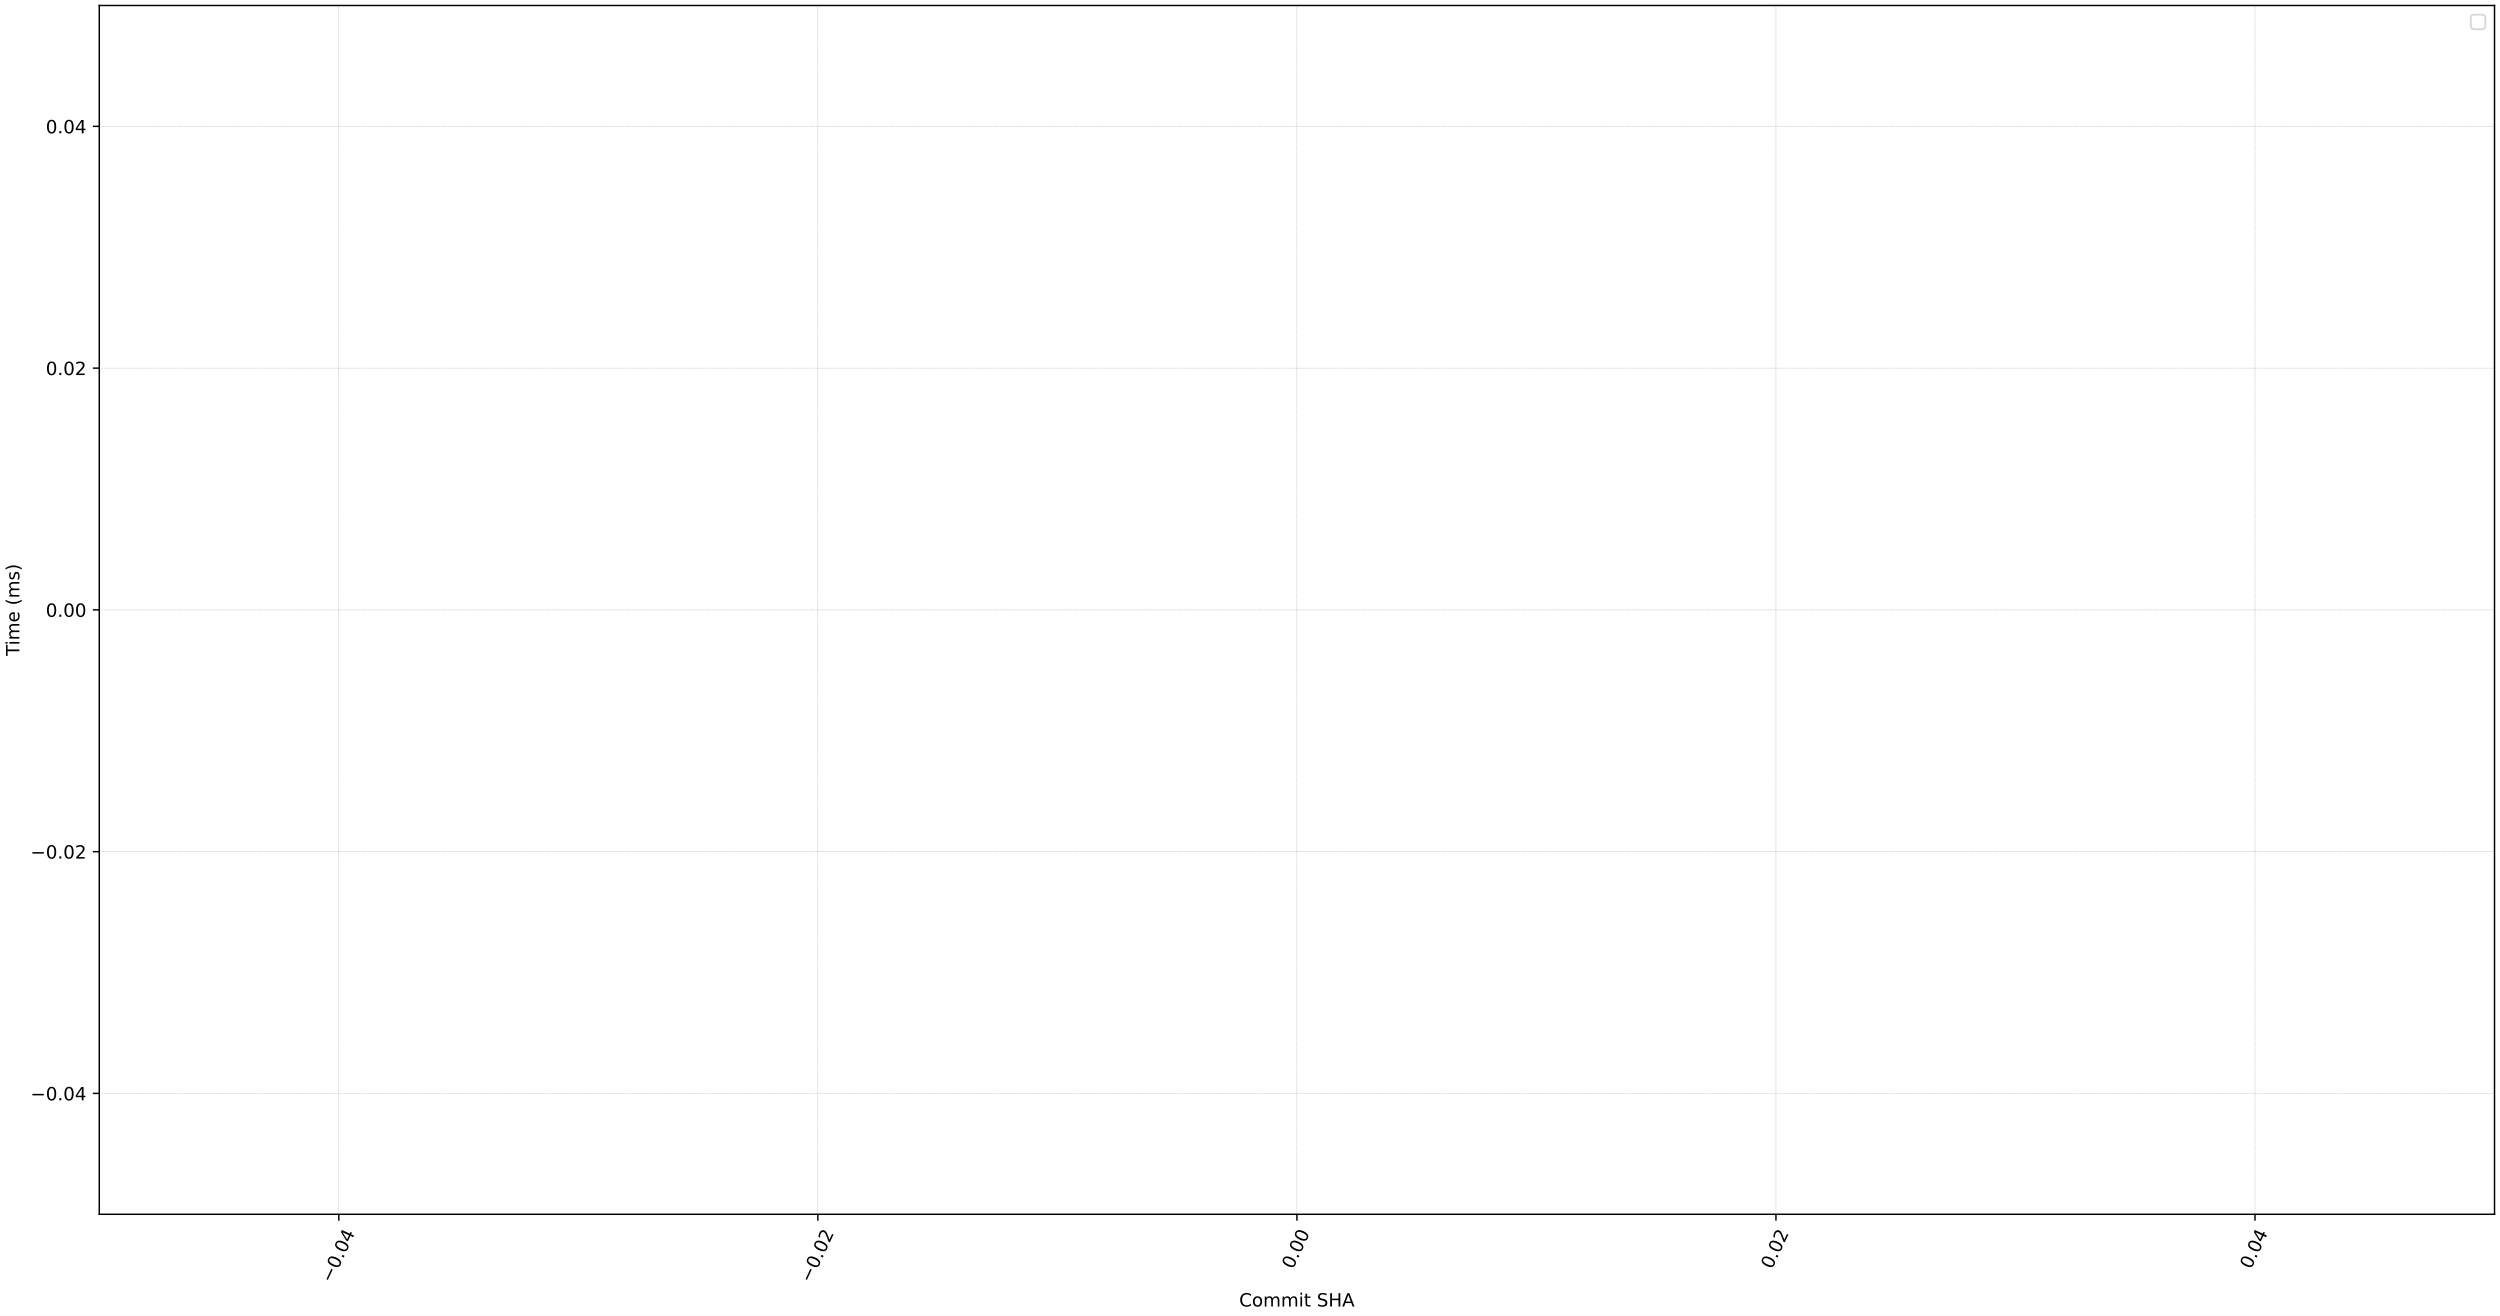
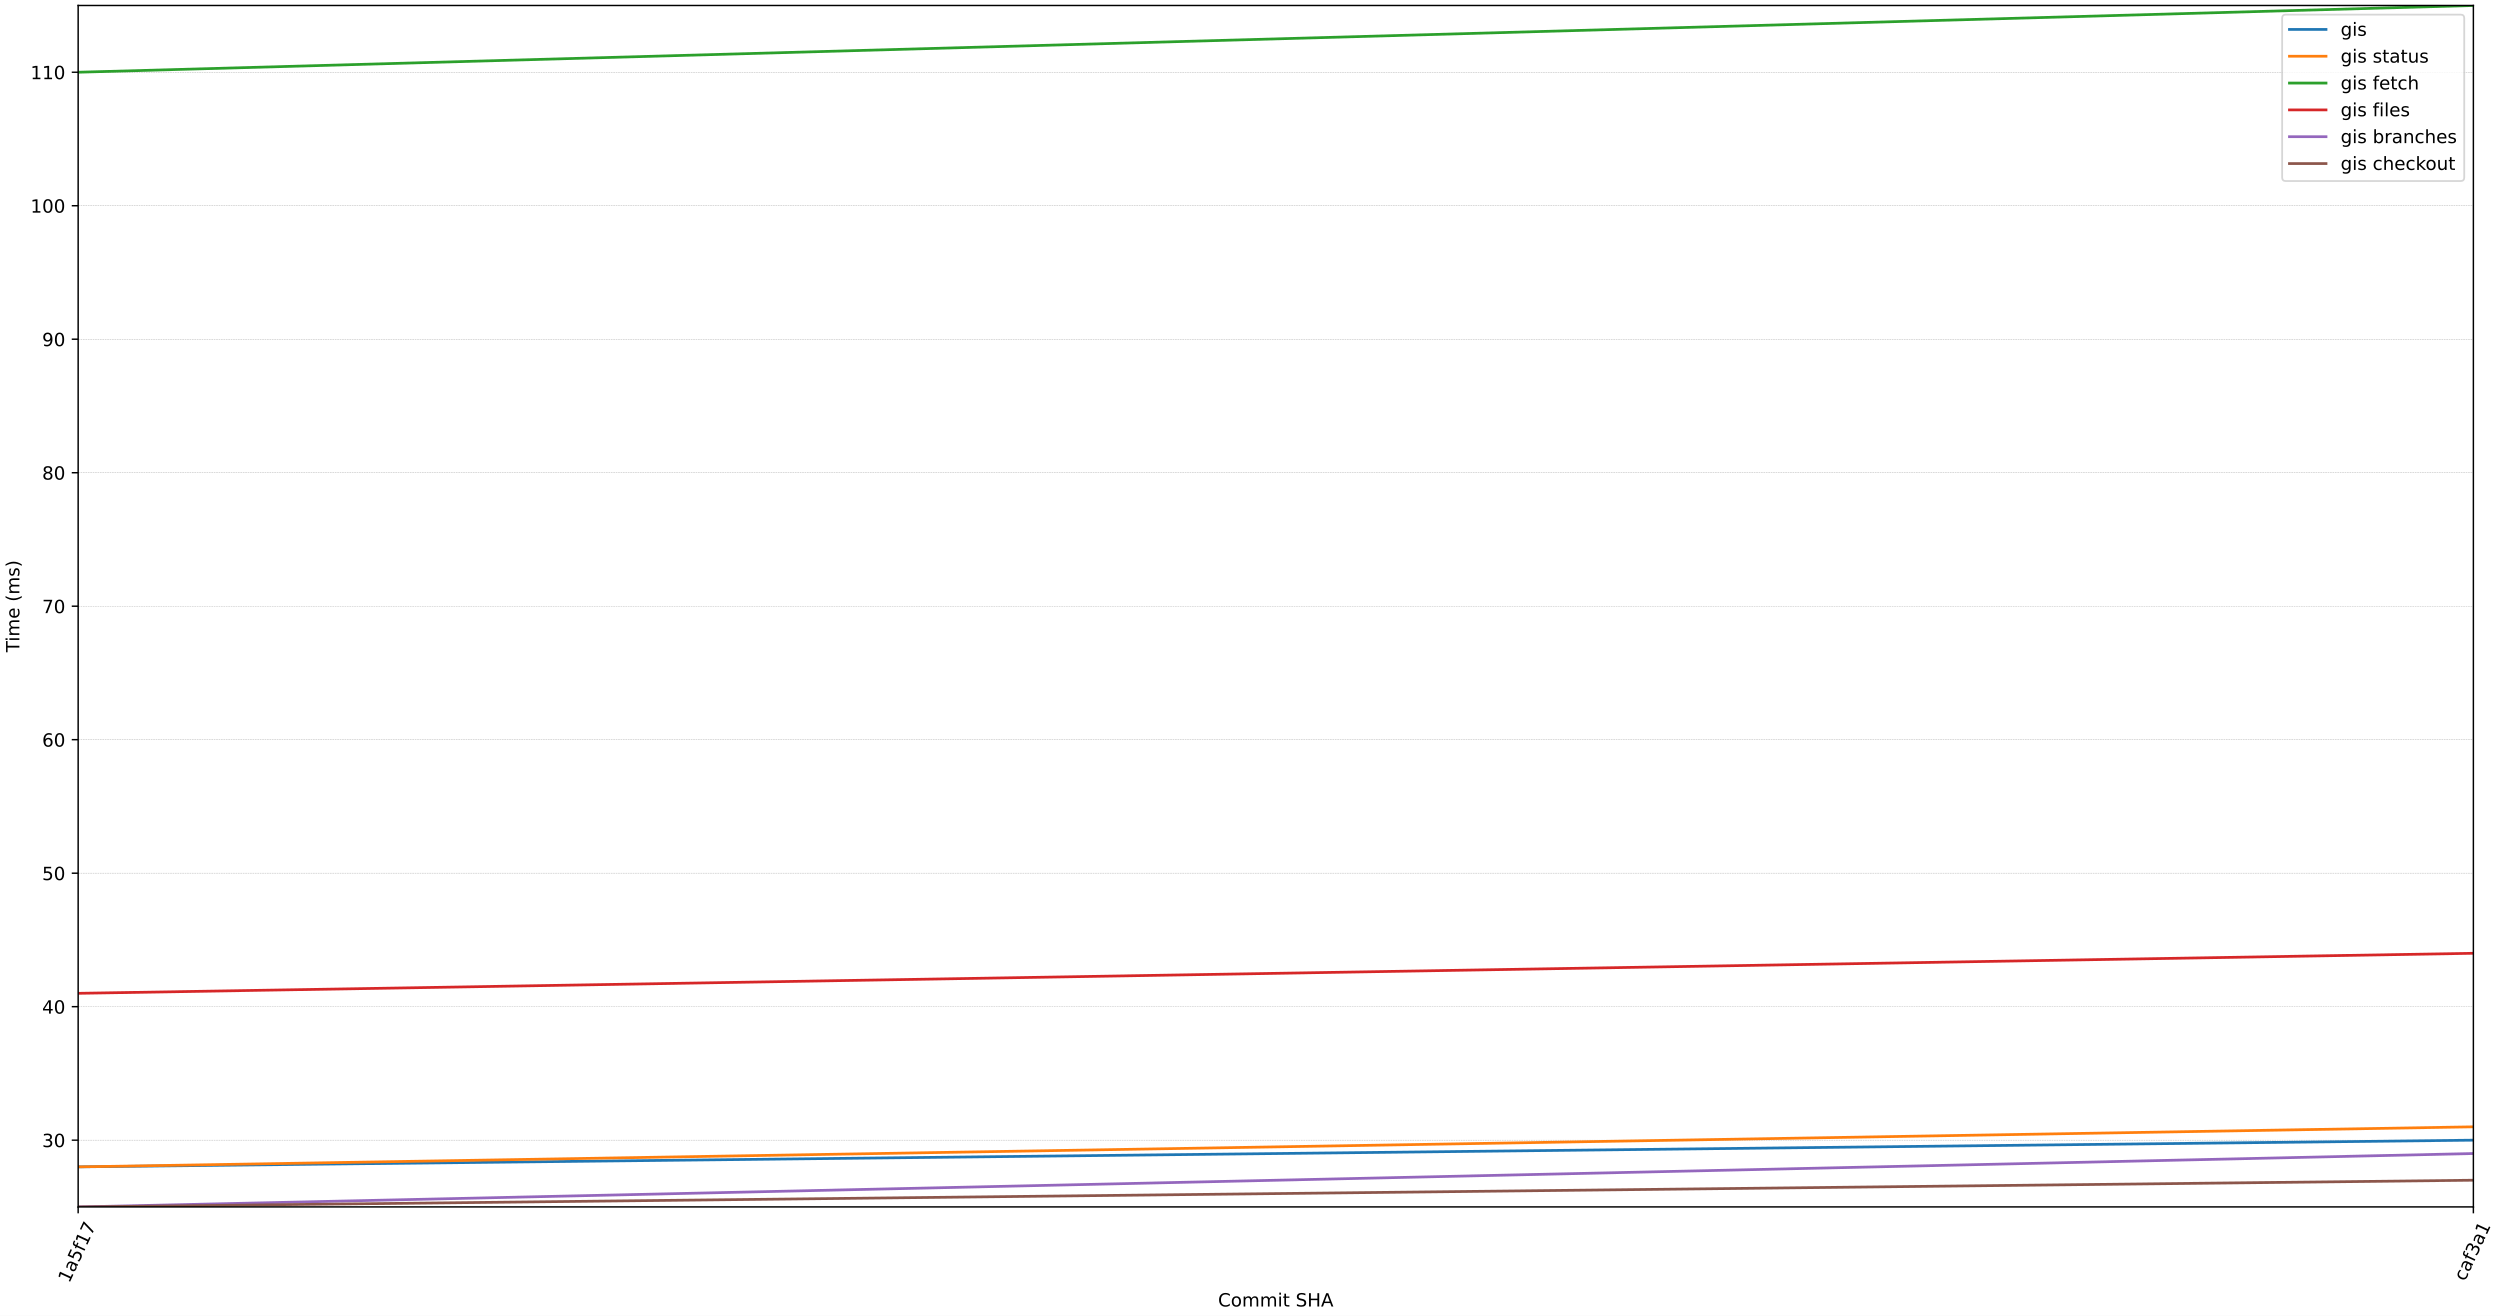
<svg xmlns="http://www.w3.org/2000/svg" xmlns:xlink="http://www.w3.org/1999/xlink" width="1368pt" height="720pt" viewBox="0 0 1368 720" version="1.1">
  <defs>
    <style type="text/css">*{stroke-linejoin: round; stroke-linecap: butt}</style>
  </defs>
  <g id="figure_1">
    <g id="patch_1">
      <path d="M 0 720  L 1368 720  L 1368 0  L 0 0  z " style="fill: #ffffff" />
    </g>
    <g id="axes_1">
      <g id="patch_2">
-         <path d="M 54.324 664.457  L 1365 664.457  L 1365 3  L 54.324 3  z " style="fill: #ffffff" />
+         <path d="M 42.766 660.421  L 1353.43 660.421  L 1353.43 3  L 42.766 3  z " style="fill: #ffffff" />
      </g>
      <g id="matplotlib.axis_1">
        <g id="xtick_1">
          <g id="line2d_1">
-             <path d="M 185.391 664.457  L 185.391 3  " clip-path="url(#pa3c9cc09f6)" style="fill: none; stroke-dasharray: 0.925,0.4; stroke-dashoffset: 0; stroke: #b0b0b0; stroke-width: 0.25" />
+             <path d="M 42.766 660.421  L 42.766 3  " clip-path="url(#p7be94e029b)" style="fill: none; stroke-dasharray: 0.925,0.4; stroke-dashoffset: 0; stroke: #b0b0b0; stroke-width: 0.25" />
          </g>
          <g id="line2d_2">
            <defs>
-               <path id="m391d940322" d="M 0 0  L 0 3.5  " style="stroke: #000000; stroke-width: 0.8" />
-             </defs>
-             <g>
-               <use xlink:href="#m391d940322" x="185.391" y="664.457" style="stroke: #000000; stroke-width: 0.8" />
+               <path id="md9af1fff55" d="M 0 0  L 0 3.5  " style="stroke: #000000; stroke-width: 0.8" />
+             </defs>
+             <g>
+               <use xlink:href="#md9af1fff55" x="42.766" y="660.421" style="stroke: #000000; stroke-width: 0.8" />
            </g>
          </g>
          <g id="text_1">
-             <g transform="translate(181.4165 702.4427) rotate(-65) scale(0.1 -0.1)">
-               <defs>
-                 <path id="DejaVuSans-2212" d="M 678 2272  L 4684 2272  L 4684 1741  L 678 1741  L 678 2272  z " transform="scale(0.015625)" />
-                 <path id="DejaVuSans-30" d="M 2034 4250  Q 1547 4250 1301 3770  Q 1056 3291 1056 2328  Q 1056 1369 1301 889  Q 1547 409 2034 409  Q 2525 409 2770 889  Q 3016 1369 3016 2328  Q 3016 3291 2770 3770  Q 2525 4250 2034 4250  z M 2034 4750  Q 2819 4750 3233 4129  Q 3647 3509 3647 2328  Q 3647 1150 3233 529  Q 2819 -91 2034 -91  Q 1250 -91 836 529  Q 422 1150 422 2328  Q 422 3509 836 4129  Q 1250 4750 2034 4750  z " transform="scale(0.015625)" />
-                 <path id="DejaVuSans-2e" d="M 684 794  L 1344 794  L 1344 0  L 684 0  L 684 794  z " transform="scale(0.015625)" />
-                 <path id="DejaVuSans-34" d="M 2419 4116  L 825 1625  L 2419 1625  L 2419 4116  z M 2253 4666  L 3047 4666  L 3047 1625  L 3713 1625  L 3713 1100  L 3047 1100  L 3047 0  L 2419 0  L 2419 1100  L 313 1100  L 313 1709  L 2253 4666  z " transform="scale(0.015625)" />
-               </defs>
-               <use xlink:href="#DejaVuSans-2212" />
-               <use xlink:href="#DejaVuSans-30" x="83.789" />
-               <use xlink:href="#DejaVuSans-2e" x="147.412" />
-               <use xlink:href="#DejaVuSans-30" x="179.199" />
-               <use xlink:href="#DejaVuSans-34" x="242.822" />
+             <g transform="translate(37.85009 702.4427) rotate(-65) scale(0.1 -0.1)">
+               <defs>
+                 <path id="DejaVuSans-31" d="M 794 531  L 1825 531  L 1825 4091  L 703 3866  L 703 4441  L 1819 4666  L 2450 4666  L 2450 531  L 3481 531  L 3481 0  L 794 0  L 794 531  z " transform="scale(0.015625)" />
+                 <path id="DejaVuSans-61" d="M 2194 1759  Q 1497 1759 1228 1600  Q 959 1441 959 1056  Q 959 750 1161 570  Q 1363 391 1709 391  Q 2188 391 2477 730  Q 2766 1069 2766 1631  L 2766 1759  L 2194 1759  z M 3341 1997  L 3341 0  L 2766 0  L 2766 531  Q 2569 213 2275 61  Q 1981 -91 1556 -91  Q 1019 -91 701 211  Q 384 513 384 1019  Q 384 1609 779 1909  Q 1175 2209 1959 2209  L 2766 2209  L 2766 2266  Q 2766 2663 2505 2880  Q 2244 3097 1772 3097  Q 1472 3097 1187 3025  Q 903 2953 641 2809  L 641 3341  Q 956 3463 1253 3523  Q 1550 3584 1831 3584  Q 2591 3584 2966 3190  Q 3341 2797 3341 1997  z " transform="scale(0.015625)" />
+                 <path id="DejaVuSans-35" d="M 691 4666  L 3169 4666  L 3169 4134  L 1269 4134  L 1269 2991  Q 1406 3038 1543 3061  Q 1681 3084 1819 3084  Q 2600 3084 3056 2656  Q 3513 2228 3513 1497  Q 3513 744 3044 326  Q 2575 -91 1722 -91  Q 1428 -91 1123 -41  Q 819 9 494 109  L 494 744  Q 775 591 1075 516  Q 1375 441 1709 441  Q 2250 441 2565 725  Q 2881 1009 2881 1497  Q 2881 1984 2565 2268  Q 2250 2553 1709 2553  Q 1456 2553 1204 2497  Q 953 2441 691 2322  L 691 4666  z " transform="scale(0.015625)" />
+                 <path id="DejaVuSans-66" d="M 2375 4863  L 2375 4384  L 1825 4384  Q 1516 4384 1395 4259  Q 1275 4134 1275 3809  L 1275 3500  L 2222 3500  L 2222 3053  L 1275 3053  L 1275 0  L 697 0  L 697 3053  L 147 3053  L 147 3500  L 697 3500  L 697 3744  Q 697 4328 969 4595  Q 1241 4863 1831 4863  L 2375 4863  z " transform="scale(0.015625)" />
+                 <path id="DejaVuSans-37" d="M 525 4666  L 3525 4666  L 3525 4397  L 1831 0  L 1172 0  L 2766 4134  L 525 4134  L 525 4666  z " transform="scale(0.015625)" />
+               </defs>
+               <use xlink:href="#DejaVuSans-31" />
+               <use xlink:href="#DejaVuSans-61" x="63.623" />
+               <use xlink:href="#DejaVuSans-35" x="124.902" />
+               <use xlink:href="#DejaVuSans-66" x="188.525" />
+               <use xlink:href="#DejaVuSans-31" x="223.73" />
+               <use xlink:href="#DejaVuSans-37" x="287.354" />
            </g>
          </g>
        </g>
        <g id="xtick_2">
          <g id="line2d_3">
-             <path d="M 447.527 664.457  L 447.527 3  " clip-path="url(#pa3c9cc09f6)" style="fill: none; stroke-dasharray: 0.925,0.4; stroke-dashoffset: 0; stroke: #b0b0b0; stroke-width: 0.25" />
+             <path d="M 1353.43 660.421  L 1353.43 3  " clip-path="url(#p7be94e029b)" style="fill: none; stroke-dasharray: 0.925,0.4; stroke-dashoffset: 0; stroke: #b0b0b0; stroke-width: 0.25" />
          </g>
          <g id="line2d_4">
            <g>
-               <use xlink:href="#m391d940322" x="447.527" y="664.457" style="stroke: #000000; stroke-width: 0.8" />
+               <use xlink:href="#md9af1fff55" x="1353.43" y="660.421" style="stroke: #000000; stroke-width: 0.8" />
            </g>
          </g>
          <g id="text_2">
-             <g transform="translate(443.5517 702.4427) rotate(-65) scale(0.1 -0.1)">
-               <defs>
-                 <path id="DejaVuSans-32" d="M 1228 531  L 3431 531  L 3431 0  L 469 0  L 469 531  Q 828 903 1448 1529  Q 2069 2156 2228 2338  Q 2531 2678 2651 2914  Q 2772 3150 2772 3378  Q 2772 3750 2511 3984  Q 2250 4219 1831 4219  Q 1534 4219 1204 4116  Q 875 4013 500 3803  L 500 4441  Q 881 4594 1212 4672  Q 1544 4750 1819 4750  Q 2544 4750 2975 4387  Q 3406 4025 3406 3419  Q 3406 3131 3298 2873  Q 3191 2616 2906 2266  Q 2828 2175 2409 1742  Q 1991 1309 1228 531  z " transform="scale(0.015625)" />
-               </defs>
-               <use xlink:href="#DejaVuSans-2212" />
-               <use xlink:href="#DejaVuSans-30" x="83.789" />
-               <use xlink:href="#DejaVuSans-2e" x="147.412" />
-               <use xlink:href="#DejaVuSans-30" x="179.199" />
-               <use xlink:href="#DejaVuSans-32" x="242.822" />
-             </g>
-           </g>
-         </g>
-         <g id="xtick_3">
-           <g id="line2d_5">
-             <path d="M 709.662 664.457  L 709.662 3  " clip-path="url(#pa3c9cc09f6)" style="fill: none; stroke-dasharray: 0.925,0.4; stroke-dashoffset: 0; stroke: #b0b0b0; stroke-width: 0.25" />
-           </g>
-           <g id="line2d_6">
-             <g>
-               <use xlink:href="#m391d940322" x="709.662" y="664.457" style="stroke: #000000; stroke-width: 0.8" />
-             </g>
-           </g>
-           <g id="text_3">
-             <g transform="translate(707.4576 694.8481) rotate(-65) scale(0.1 -0.1)">
-               <use xlink:href="#DejaVuSans-30" />
-               <use xlink:href="#DejaVuSans-2e" x="63.623" />
-               <use xlink:href="#DejaVuSans-30" x="95.41" />
-               <use xlink:href="#DejaVuSans-30" x="159.033" />
-             </g>
-           </g>
-         </g>
-         <g id="xtick_4">
-           <g id="line2d_7">
-             <path d="M 971.797 664.457  L 971.797 3  " clip-path="url(#pa3c9cc09f6)" style="fill: none; stroke-dasharray: 0.925,0.4; stroke-dashoffset: 0; stroke: #b0b0b0; stroke-width: 0.25" />
-           </g>
-           <g id="line2d_8">
-             <g>
-               <use xlink:href="#m391d940322" x="971.797" y="664.457" style="stroke: #000000; stroke-width: 0.8" />
-             </g>
-           </g>
-           <g id="text_4">
-             <g transform="translate(969.5928 694.8481) rotate(-65) scale(0.1 -0.1)">
-               <use xlink:href="#DejaVuSans-30" />
-               <use xlink:href="#DejaVuSans-2e" x="63.623" />
-               <use xlink:href="#DejaVuSans-30" x="95.41" />
-               <use xlink:href="#DejaVuSans-32" x="159.033" />
-             </g>
-           </g>
-         </g>
-         <g id="xtick_5">
-           <g id="line2d_9">
-             <path d="M 1233.932 664.457  L 1233.932 3  " clip-path="url(#pa3c9cc09f6)" style="fill: none; stroke-dasharray: 0.925,0.4; stroke-dashoffset: 0; stroke: #b0b0b0; stroke-width: 0.25" />
-           </g>
-           <g id="line2d_10">
-             <g>
-               <use xlink:href="#m391d940322" x="1233.932" y="664.457" style="stroke: #000000; stroke-width: 0.8" />
-             </g>
-           </g>
-           <g id="text_5">
-             <g transform="translate(1231.728 694.8481) rotate(-65) scale(0.1 -0.1)">
-               <use xlink:href="#DejaVuSans-30" />
-               <use xlink:href="#DejaVuSans-2e" x="63.623" />
-               <use xlink:href="#DejaVuSans-30" x="95.41" />
-               <use xlink:href="#DejaVuSans-34" x="159.033" />
-             </g>
-           </g>
-         </g>
-         <g id="text_6">
-           <g transform="translate(678.0773 714.9201) scale(0.1 -0.1)">
+             <g transform="translate(1348.746 701.4472) rotate(-65) scale(0.1 -0.1)">
+               <defs>
+                 <path id="DejaVuSans-63" d="M 3122 3366  L 3122 2828  Q 2878 2963 2633 3030  Q 2388 3097 2138 3097  Q 1578 3097 1268 2742  Q 959 2388 959 1747  Q 959 1106 1268 751  Q 1578 397 2138 397  Q 2388 397 2633 464  Q 2878 531 3122 666  L 3122 134  Q 2881 22 2623 -34  Q 2366 -91 2075 -91  Q 1284 -91 818 406  Q 353 903 353 1747  Q 353 2603 823 3093  Q 1294 3584 2113 3584  Q 2378 3584 2631 3529  Q 2884 3475 3122 3366  z " transform="scale(0.015625)" />
+                 <path id="DejaVuSans-33" d="M 2597 2516  Q 3050 2419 3304 2112  Q 3559 1806 3559 1356  Q 3559 666 3084 287  Q 2609 -91 1734 -91  Q 1441 -91 1130 -33  Q 819 25 488 141  L 488 750  Q 750 597 1062 519  Q 1375 441 1716 441  Q 2309 441 2620 675  Q 2931 909 2931 1356  Q 2931 1769 2642 2001  Q 2353 2234 1838 2234  L 1294 2234  L 1294 2753  L 1863 2753  Q 2328 2753 2575 2939  Q 2822 3125 2822 3475  Q 2822 3834 2567 4026  Q 2313 4219 1838 4219  Q 1578 4219 1281 4162  Q 984 4106 628 3988  L 628 4550  Q 988 4650 1302 4700  Q 1616 4750 1894 4750  Q 2613 4750 3031 4423  Q 3450 4097 3450 3541  Q 3450 3153 3228 2886  Q 3006 2619 2597 2516  z " transform="scale(0.015625)" />
+               </defs>
+               <use xlink:href="#DejaVuSans-63" />
+               <use xlink:href="#DejaVuSans-61" x="54.98" />
+               <use xlink:href="#DejaVuSans-66" x="116.26" />
+               <use xlink:href="#DejaVuSans-33" x="151.465" />
+               <use xlink:href="#DejaVuSans-61" x="215.088" />
+               <use xlink:href="#DejaVuSans-31" x="276.367" />
+             </g>
+           </g>
+         </g>
+         <g id="text_3">
+           <g transform="translate(666.5133 714.9201) scale(0.1 -0.1)">
            <defs>
              <path id="DejaVuSans-43" d="M 4122 4306  L 4122 3641  Q 3803 3938 3442 4084  Q 3081 4231 2675 4231  Q 1875 4231 1450 3742  Q 1025 3253 1025 2328  Q 1025 1406 1450 917  Q 1875 428 2675 428  Q 3081 428 3442 575  Q 3803 722 4122 1019  L 4122 359  Q 3791 134 3420 21  Q 3050 -91 2638 -91  Q 1578 -91 968 557  Q 359 1206 359 2328  Q 359 3453 968 4101  Q 1578 4750 2638 4750  Q 3056 4750 3426 4639  Q 3797 4528 4122 4306  z " transform="scale(0.015625)" />
              <path id="DejaVuSans-6f" d="M 1959 3097  Q 1497 3097 1228 2736  Q 959 2375 959 1747  Q 959 1119 1226 758  Q 1494 397 1959 397  Q 2419 397 2687 759  Q 2956 1122 2956 1747  Q 2956 2369 2687 2733  Q 2419 3097 1959 3097  z M 1959 3584  Q 2709 3584 3137 3096  Q 3566 2609 3566 1747  Q 3566 888 3137 398  Q 2709 -91 1959 -91  Q 1206 -91 779 398  Q 353 888 353 1747  Q 353 2609 779 3096  Q 1206 3584 1959 3584  z " transform="scale(0.015625)" />
              <path id="DejaVuSans-6d" d="M 3328 2828  Q 3544 3216 3844 3400  Q 4144 3584 4550 3584  Q 5097 3584 5394 3201  Q 5691 2819 5691 2113  L 5691 0  L 5113 0  L 5113 2094  Q 5113 2597 4934 2840  Q 4756 3084 4391 3084  Q 3944 3084 3684 2787  Q 3425 2491 3425 1978  L 3425 0  L 2847 0  L 2847 2094  Q 2847 2600 2669 2842  Q 2491 3084 2119 3084  Q 1678 3084 1418 2786  Q 1159 2488 1159 1978  L 1159 0  L 581 0  L 581 3500  L 1159 3500  L 1159 2956  Q 1356 3278 1631 3431  Q 1906 3584 2284 3584  Q 2666 3584 2933 3390  Q 3200 3197 3328 2828  z " transform="scale(0.015625)" />
              <path id="DejaVuSans-69" d="M 603 3500  L 1178 3500  L 1178 0  L 603 0  L 603 3500  z M 603 4863  L 1178 4863  L 1178 4134  L 603 4134  L 603 4863  z " transform="scale(0.015625)" />
              <path id="DejaVuSans-74" d="M 1172 4494  L 1172 3500  L 2356 3500  L 2356 3053  L 1172 3053  L 1172 1153  Q 1172 725 1289 603  Q 1406 481 1766 481  L 2356 481  L 2356 0  L 1766 0  Q 1100 0 847 248  Q 594 497 594 1153  L 594 3053  L 172 3053  L 172 3500  L 594 3500  L 594 4494  L 1172 4494  z " transform="scale(0.015625)" />
              <path id="DejaVuSans-20" transform="scale(0.015625)" />
              <path id="DejaVuSans-53" d="M 3425 4513  L 3425 3897  Q 3066 4069 2747 4153  Q 2428 4238 2131 4238  Q 1616 4238 1336 4038  Q 1056 3838 1056 3469  Q 1056 3159 1242 3001  Q 1428 2844 1947 2747  L 2328 2669  Q 3034 2534 3370 2195  Q 3706 1856 3706 1288  Q 3706 609 3251 259  Q 2797 -91 1919 -91  Q 1588 -91 1214 -16  Q 841 59 441 206  L 441 856  Q 825 641 1194 531  Q 1563 422 1919 422  Q 2459 422 2753 634  Q 3047 847 3047 1241  Q 3047 1584 2836 1778  Q 2625 1972 2144 2069  L 1759 2144  Q 1053 2284 737 2584  Q 422 2884 422 3419  Q 422 4038 858 4394  Q 1294 4750 2059 4750  Q 2388 4750 2728 4690  Q 3069 4631 3425 4513  z " transform="scale(0.015625)" />
              <path id="DejaVuSans-48" d="M 628 4666  L 1259 4666  L 1259 2753  L 3553 2753  L 3553 4666  L 4184 4666  L 4184 0  L 3553 0  L 3553 2222  L 1259 2222  L 1259 0  L 628 0  L 628 4666  z " transform="scale(0.015625)" />
              <path id="DejaVuSans-41" d="M 2188 4044  L 1331 1722  L 3047 1722  L 2188 4044  z M 1831 4666  L 2547 4666  L 4325 0  L 3669 0  L 3244 1197  L 1141 1197  L 716 0  L 50 0  L 1831 4666  z " transform="scale(0.015625)" />
            </defs>
            <use xlink:href="#DejaVuSans-43" />
            <use xlink:href="#DejaVuSans-6f" x="69.824" />
            <use xlink:href="#DejaVuSans-6d" x="131.006" />
            <use xlink:href="#DejaVuSans-6d" x="228.418" />
            <use xlink:href="#DejaVuSans-69" x="325.83" />
            <use xlink:href="#DejaVuSans-74" x="353.613" />
            <use xlink:href="#DejaVuSans-20" x="392.822" />
            <use xlink:href="#DejaVuSans-53" x="424.609" />
            <use xlink:href="#DejaVuSans-48" x="488.086" />
            <use xlink:href="#DejaVuSans-41" x="563.281" />
          </g>
        </g>
      </g>
      <g id="matplotlib.axis_2">
        <g id="ytick_1">
+           <g id="line2d_5">
+             <path d="M 42.766 623.898  L 1353.43 623.898  " clip-path="url(#p7be94e029b)" style="fill: none; stroke-dasharray: 0.925,0.4; stroke-dashoffset: 0; stroke: #b0b0b0; stroke-width: 0.25" />
+           </g>
+           <g id="line2d_6">
+             <defs>
+               <path id="m21d8c57c32" d="M 0 0  L -3.5 0  " style="stroke: #000000; stroke-width: 0.8" />
+             </defs>
+             <g>
+               <use xlink:href="#m21d8c57c32" x="42.766" y="623.898" style="stroke: #000000; stroke-width: 0.8" />
+             </g>
+           </g>
+           <g id="text_4">
+             <g transform="translate(23.04087 627.6973) scale(0.1 -0.1)">
+               <defs>
+                 <path id="DejaVuSans-30" d="M 2034 4250  Q 1547 4250 1301 3770  Q 1056 3291 1056 2328  Q 1056 1369 1301 889  Q 1547 409 2034 409  Q 2525 409 2770 889  Q 3016 1369 3016 2328  Q 3016 3291 2770 3770  Q 2525 4250 2034 4250  z M 2034 4750  Q 2819 4750 3233 4129  Q 3647 3509 3647 2328  Q 3647 1150 3233 529  Q 2819 -91 2034 -91  Q 1250 -91 836 529  Q 422 1150 422 2328  Q 422 3509 836 4129  Q 1250 4750 2034 4750  z " transform="scale(0.015625)" />
+               </defs>
+               <use xlink:href="#DejaVuSans-33" />
+               <use xlink:href="#DejaVuSans-30" x="63.623" />
+             </g>
+           </g>
+         </g>
+         <g id="ytick_2">
+           <g id="line2d_7">
+             <path d="M 42.766 550.851  L 1353.43 550.851  " clip-path="url(#p7be94e029b)" style="fill: none; stroke-dasharray: 0.925,0.4; stroke-dashoffset: 0; stroke: #b0b0b0; stroke-width: 0.25" />
+           </g>
+           <g id="line2d_8">
+             <g>
+               <use xlink:href="#m21d8c57c32" x="42.766" y="550.851" style="stroke: #000000; stroke-width: 0.8" />
+             </g>
+           </g>
+           <g id="text_5">
+             <g transform="translate(23.04087 554.6505) scale(0.1 -0.1)">
+               <defs>
+                 <path id="DejaVuSans-34" d="M 2419 4116  L 825 1625  L 2419 1625  L 2419 4116  z M 2253 4666  L 3047 4666  L 3047 1625  L 3713 1625  L 3713 1100  L 3047 1100  L 3047 0  L 2419 0  L 2419 1100  L 313 1100  L 313 1709  L 2253 4666  z " transform="scale(0.015625)" />
+               </defs>
+               <use xlink:href="#DejaVuSans-34" />
+               <use xlink:href="#DejaVuSans-30" x="63.623" />
+             </g>
+           </g>
+         </g>
+         <g id="ytick_3">
+           <g id="line2d_9">
+             <path d="M 42.766 477.804  L 1353.43 477.804  " clip-path="url(#p7be94e029b)" style="fill: none; stroke-dasharray: 0.925,0.4; stroke-dashoffset: 0; stroke: #b0b0b0; stroke-width: 0.25" />
+           </g>
+           <g id="line2d_10">
+             <g>
+               <use xlink:href="#m21d8c57c32" x="42.766" y="477.804" style="stroke: #000000; stroke-width: 0.8" />
+             </g>
+           </g>
+           <g id="text_6">
+             <g transform="translate(23.04087 481.6037) scale(0.1 -0.1)">
+               <use xlink:href="#DejaVuSans-35" />
+               <use xlink:href="#DejaVuSans-30" x="63.623" />
+             </g>
+           </g>
+         </g>
+         <g id="ytick_4">
          <g id="line2d_11">
-             <path d="M 54.324 598.312  L 1365 598.312  " clip-path="url(#pa3c9cc09f6)" style="fill: none; stroke-dasharray: 0.925,0.4; stroke-dashoffset: 0; stroke: #b0b0b0; stroke-width: 0.25" />
+             <path d="M 42.766 404.758  L 1353.43 404.758  " clip-path="url(#p7be94e029b)" style="fill: none; stroke-dasharray: 0.925,0.4; stroke-dashoffset: 0; stroke: #b0b0b0; stroke-width: 0.25" />
          </g>
          <g id="line2d_12">
-             <defs>
-               <path id="m586911fec2" d="M 0 0  L -3.5 0  " style="stroke: #000000; stroke-width: 0.8" />
-             </defs>
-             <g>
-               <use xlink:href="#m586911fec2" x="54.324" y="598.312" style="stroke: #000000; stroke-width: 0.8" />
+             <g>
+               <use xlink:href="#m21d8c57c32" x="42.766" y="404.758" style="stroke: #000000; stroke-width: 0.8" />
            </g>
          </g>
          <g id="text_7">
-             <g transform="translate(16.67836 602.1109) scale(0.1 -0.1)">
-               <use xlink:href="#DejaVuSans-2212" />
-               <use xlink:href="#DejaVuSans-30" x="83.789" />
-               <use xlink:href="#DejaVuSans-2e" x="147.412" />
-               <use xlink:href="#DejaVuSans-30" x="179.199" />
-               <use xlink:href="#DejaVuSans-34" x="242.822" />
-             </g>
-           </g>
-         </g>
-         <g id="ytick_2">
+             <g transform="translate(23.04087 408.5569) scale(0.1 -0.1)">
+               <defs>
+                 <path id="DejaVuSans-36" d="M 2113 2584  Q 1688 2584 1439 2293  Q 1191 2003 1191 1497  Q 1191 994 1439 701  Q 1688 409 2113 409  Q 2538 409 2786 701  Q 3034 994 3034 1497  Q 3034 2003 2786 2293  Q 2538 2584 2113 2584  z M 3366 4563  L 3366 3988  Q 3128 4100 2886 4159  Q 2644 4219 2406 4219  Q 1781 4219 1451 3797  Q 1122 3375 1075 2522  Q 1259 2794 1537 2939  Q 1816 3084 2150 3084  Q 2853 3084 3261 2657  Q 3669 2231 3669 1497  Q 3669 778 3244 343  Q 2819 -91 2113 -91  Q 1303 -91 875 529  Q 447 1150 447 2328  Q 447 3434 972 4092  Q 1497 4750 2381 4750  Q 2619 4750 2861 4703  Q 3103 4656 3366 4563  z " transform="scale(0.015625)" />
+               </defs>
+               <use xlink:href="#DejaVuSans-36" />
+               <use xlink:href="#DejaVuSans-30" x="63.623" />
+             </g>
+           </g>
+         </g>
+         <g id="ytick_5">
          <g id="line2d_13">
-             <path d="M 54.324 466.02  L 1365 466.02  " clip-path="url(#pa3c9cc09f6)" style="fill: none; stroke-dasharray: 0.925,0.4; stroke-dashoffset: 0; stroke: #b0b0b0; stroke-width: 0.25" />
+             <path d="M 42.766 331.711  L 1353.43 331.711  " clip-path="url(#p7be94e029b)" style="fill: none; stroke-dasharray: 0.925,0.4; stroke-dashoffset: 0; stroke: #b0b0b0; stroke-width: 0.25" />
          </g>
          <g id="line2d_14">
            <g>
-               <use xlink:href="#m586911fec2" x="54.324" y="466.02" style="stroke: #000000; stroke-width: 0.8" />
+               <use xlink:href="#m21d8c57c32" x="42.766" y="331.711" style="stroke: #000000; stroke-width: 0.8" />
            </g>
          </g>
          <g id="text_8">
-             <g transform="translate(16.67836 469.8195) scale(0.1 -0.1)">
-               <use xlink:href="#DejaVuSans-2212" />
-               <use xlink:href="#DejaVuSans-30" x="83.789" />
-               <use xlink:href="#DejaVuSans-2e" x="147.412" />
-               <use xlink:href="#DejaVuSans-30" x="179.199" />
-               <use xlink:href="#DejaVuSans-32" x="242.822" />
-             </g>
-           </g>
-         </g>
-         <g id="ytick_3">
+             <g transform="translate(23.04087 335.5101) scale(0.1 -0.1)">
+               <use xlink:href="#DejaVuSans-37" />
+               <use xlink:href="#DejaVuSans-30" x="63.623" />
+             </g>
+           </g>
+         </g>
+         <g id="ytick_6">
          <g id="line2d_15">
-             <path d="M 54.324 333.729  L 1365 333.729  " clip-path="url(#pa3c9cc09f6)" style="fill: none; stroke-dasharray: 0.925,0.4; stroke-dashoffset: 0; stroke: #b0b0b0; stroke-width: 0.25" />
+             <path d="M 42.766 258.664  L 1353.43 258.664  " clip-path="url(#p7be94e029b)" style="fill: none; stroke-dasharray: 0.925,0.4; stroke-dashoffset: 0; stroke: #b0b0b0; stroke-width: 0.25" />
          </g>
          <g id="line2d_16">
            <g>
-               <use xlink:href="#m586911fec2" x="54.324" y="333.729" style="stroke: #000000; stroke-width: 0.8" />
+               <use xlink:href="#m21d8c57c32" x="42.766" y="258.664" style="stroke: #000000; stroke-width: 0.8" />
            </g>
          </g>
          <g id="text_9">
-             <g transform="translate(25.05805 337.528) scale(0.1 -0.1)">
-               <use xlink:href="#DejaVuSans-30" />
-               <use xlink:href="#DejaVuSans-2e" x="63.623" />
-               <use xlink:href="#DejaVuSans-30" x="95.41" />
-               <use xlink:href="#DejaVuSans-30" x="159.033" />
-             </g>
-           </g>
-         </g>
-         <g id="ytick_4">
+             <g transform="translate(23.04087 262.4633) scale(0.1 -0.1)">
+               <defs>
+                 <path id="DejaVuSans-38" d="M 2034 2216  Q 1584 2216 1326 1975  Q 1069 1734 1069 1313  Q 1069 891 1326 650  Q 1584 409 2034 409  Q 2484 409 2743 651  Q 3003 894 3003 1313  Q 3003 1734 2745 1975  Q 2488 2216 2034 2216  z M 1403 2484  Q 997 2584 770 2862  Q 544 3141 544 3541  Q 544 4100 942 4425  Q 1341 4750 2034 4750  Q 2731 4750 3128 4425  Q 3525 4100 3525 3541  Q 3525 3141 3298 2862  Q 3072 2584 2669 2484  Q 3125 2378 3379 2068  Q 3634 1759 3634 1313  Q 3634 634 3220 271  Q 2806 -91 2034 -91  Q 1263 -91 848 271  Q 434 634 434 1313  Q 434 1759 690 2068  Q 947 2378 1403 2484  z M 1172 3481  Q 1172 3119 1398 2916  Q 1625 2713 2034 2713  Q 2441 2713 2670 2916  Q 2900 3119 2900 3481  Q 2900 3844 2670 4047  Q 2441 4250 2034 4250  Q 1625 4250 1398 4047  Q 1172 3844 1172 3481  z " transform="scale(0.015625)" />
+               </defs>
+               <use xlink:href="#DejaVuSans-38" />
+               <use xlink:href="#DejaVuSans-30" x="63.623" />
+             </g>
+           </g>
+         </g>
+         <g id="ytick_7">
          <g id="line2d_17">
-             <path d="M 54.324 201.437  L 1365 201.437  " clip-path="url(#pa3c9cc09f6)" style="fill: none; stroke-dasharray: 0.925,0.4; stroke-dashoffset: 0; stroke: #b0b0b0; stroke-width: 0.25" />
+             <path d="M 42.766 185.617  L 1353.43 185.617  " clip-path="url(#p7be94e029b)" style="fill: none; stroke-dasharray: 0.925,0.4; stroke-dashoffset: 0; stroke: #b0b0b0; stroke-width: 0.25" />
          </g>
          <g id="line2d_18">
            <g>
-               <use xlink:href="#m586911fec2" x="54.324" y="201.437" style="stroke: #000000; stroke-width: 0.8" />
+               <use xlink:href="#m21d8c57c32" x="42.766" y="185.617" style="stroke: #000000; stroke-width: 0.8" />
            </g>
          </g>
          <g id="text_10">
-             <g transform="translate(25.05805 205.2366) scale(0.1 -0.1)">
-               <use xlink:href="#DejaVuSans-30" />
-               <use xlink:href="#DejaVuSans-2e" x="63.623" />
-               <use xlink:href="#DejaVuSans-30" x="95.41" />
-               <use xlink:href="#DejaVuSans-32" x="159.033" />
-             </g>
-           </g>
-         </g>
-         <g id="ytick_5">
+             <g transform="translate(23.04087 189.4165) scale(0.1 -0.1)">
+               <defs>
+                 <path id="DejaVuSans-39" d="M 703 97  L 703 672  Q 941 559 1184 500  Q 1428 441 1663 441  Q 2288 441 2617 861  Q 2947 1281 2994 2138  Q 2813 1869 2534 1725  Q 2256 1581 1919 1581  Q 1219 1581 811 2004  Q 403 2428 403 3163  Q 403 3881 828 4315  Q 1253 4750 1959 4750  Q 2769 4750 3195 4129  Q 3622 3509 3622 2328  Q 3622 1225 3098 567  Q 2575 -91 1691 -91  Q 1453 -91 1209 -44  Q 966 3 703 97  z M 1959 2075  Q 2384 2075 2632 2365  Q 2881 2656 2881 3163  Q 2881 3666 2632 3958  Q 2384 4250 1959 4250  Q 1534 4250 1286 3958  Q 1038 3666 1038 3163  Q 1038 2656 1286 2365  Q 1534 2075 1959 2075  z " transform="scale(0.015625)" />
+               </defs>
+               <use xlink:href="#DejaVuSans-39" />
+               <use xlink:href="#DejaVuSans-30" x="63.623" />
+             </g>
+           </g>
+         </g>
+         <g id="ytick_8">
          <g id="line2d_19">
-             <path d="M 54.324 69.146  L 1365 69.146  " clip-path="url(#pa3c9cc09f6)" style="fill: none; stroke-dasharray: 0.925,0.4; stroke-dashoffset: 0; stroke: #b0b0b0; stroke-width: 0.25" />
+             <path d="M 42.766 112.57  L 1353.43 112.57  " clip-path="url(#p7be94e029b)" style="fill: none; stroke-dasharray: 0.925,0.4; stroke-dashoffset: 0; stroke: #b0b0b0; stroke-width: 0.25" />
          </g>
          <g id="line2d_20">
            <g>
-               <use xlink:href="#m586911fec2" x="54.324" y="69.146" style="stroke: #000000; stroke-width: 0.8" />
+               <use xlink:href="#m21d8c57c32" x="42.766" y="112.57" style="stroke: #000000; stroke-width: 0.8" />
            </g>
          </g>
          <g id="text_11">
-             <g transform="translate(25.05805 72.94517) scale(0.1 -0.1)">
-               <use xlink:href="#DejaVuSans-30" />
-               <use xlink:href="#DejaVuSans-2e" x="63.623" />
-               <use xlink:href="#DejaVuSans-30" x="95.41" />
-               <use xlink:href="#DejaVuSans-34" x="159.033" />
-             </g>
-           </g>
-         </g>
-         <g id="text_12">
-           <g transform="translate(10.59868 358.928) rotate(-90) scale(0.1 -0.1)">
+             <g transform="translate(16.67836 116.3697) scale(0.1 -0.1)">
+               <use xlink:href="#DejaVuSans-31" />
+               <use xlink:href="#DejaVuSans-30" x="63.623" />
+               <use xlink:href="#DejaVuSans-30" x="127.246" />
+             </g>
+           </g>
+         </g>
+         <g id="ytick_9">
+           <g id="line2d_21">
+             <path d="M 42.766 39.524  L 1353.43 39.524  " clip-path="url(#p7be94e029b)" style="fill: none; stroke-dasharray: 0.925,0.4; stroke-dashoffset: 0; stroke: #b0b0b0; stroke-width: 0.25" />
+           </g>
+           <g id="line2d_22">
+             <g>
+               <use xlink:href="#m21d8c57c32" x="42.766" y="39.524" style="stroke: #000000; stroke-width: 0.8" />
+             </g>
+           </g>
+           <g id="text_12">
+             <g transform="translate(16.67836 43.32286) scale(0.1 -0.1)">
+               <use xlink:href="#DejaVuSans-31" />
+               <use xlink:href="#DejaVuSans-31" x="63.623" />
+               <use xlink:href="#DejaVuSans-30" x="127.246" />
+             </g>
+           </g>
+         </g>
+         <g id="text_13">
+           <g transform="translate(10.59868 356.9101) rotate(-90) scale(0.1 -0.1)">
            <defs>
              <path id="DejaVuSans-54" d="M -19 4666  L 3928 4666  L 3928 4134  L 2272 4134  L 2272 0  L 1638 0  L 1638 4134  L -19 4134  L -19 4666  z " transform="scale(0.015625)" />
              <path id="DejaVuSans-65" d="M 3597 1894  L 3597 1613  L 953 1613  Q 991 1019 1311 708  Q 1631 397 2203 397  Q 2534 397 2845 478  Q 3156 559 3463 722  L 3463 178  Q 3153 47 2828 -22  Q 2503 -91 2169 -91  Q 1331 -91 842 396  Q 353 884 353 1716  Q 353 2575 817 3079  Q 1281 3584 2069 3584  Q 2775 3584 3186 3129  Q 3597 2675 3597 1894  z M 3022 2063  Q 3016 2534 2758 2815  Q 2500 3097 2075 3097  Q 1594 3097 1305 2825  Q 1016 2553 972 2059  L 3022 2063  z " transform="scale(0.015625)" />
              <path id="DejaVuSans-28" d="M 1984 4856  Q 1566 4138 1362 3434  Q 1159 2731 1159 2009  Q 1159 1288 1364 580  Q 1569 -128 1984 -844  L 1484 -844  Q 1016 -109 783 600  Q 550 1309 550 2009  Q 550 2706 781 3412  Q 1013 4119 1484 4856  L 1984 4856  z " transform="scale(0.015625)" />
              <path id="DejaVuSans-73" d="M 2834 3397  L 2834 2853  Q 2591 2978 2328 3040  Q 2066 3103 1784 3103  Q 1356 3103 1142 2972  Q 928 2841 928 2578  Q 928 2378 1081 2264  Q 1234 2150 1697 2047  L 1894 2003  Q 2506 1872 2764 1633  Q 3022 1394 3022 966  Q 3022 478 2636 193  Q 2250 -91 1575 -91  Q 1294 -91 989 -36  Q 684 19 347 128  L 347 722  Q 666 556 975 473  Q 1284 391 1588 391  Q 1994 391 2212 530  Q 2431 669 2431 922  Q 2431 1156 2273 1281  Q 2116 1406 1581 1522  L 1381 1569  Q 847 1681 609 1914  Q 372 2147 372 2553  Q 372 3047 722 3315  Q 1072 3584 1716 3584  Q 2034 3584 2315 3537  Q 2597 3491 2834 3397  z " transform="scale(0.015625)" />
              <path id="DejaVuSans-29" d="M 513 4856  L 1013 4856  Q 1481 4119 1714 3412  Q 1947 2706 1947 2009  Q 1947 1309 1714 600  Q 1481 -109 1013 -844  L 513 -844  Q 928 -128 1133 580  Q 1338 1288 1338 2009  Q 1338 2731 1133 3434  Q 928 4138 513 4856  z " transform="scale(0.015625)" />
            </defs>
            <use xlink:href="#DejaVuSans-54" />
            <use xlink:href="#DejaVuSans-69" x="57.959" />
            <use xlink:href="#DejaVuSans-6d" x="85.742" />
            <use xlink:href="#DejaVuSans-65" x="183.154" />
            <use xlink:href="#DejaVuSans-20" x="244.678" />
            <use xlink:href="#DejaVuSans-28" x="276.465" />
            <use xlink:href="#DejaVuSans-6d" x="315.479" />
            <use xlink:href="#DejaVuSans-73" x="412.891" />
            <use xlink:href="#DejaVuSans-29" x="464.99" />
          </g>
        </g>
      </g>
+       <g id="line2d_23">
+         <path d="M 42.766 638.507  L 1353.43 623.898  " clip-path="url(#p7be94e029b)" style="fill: none; stroke: #1f77b4; stroke-width: 1.5; stroke-linecap: square" />
+       </g>
+       <g id="line2d_24">
+         <path d="M 42.766 638.507  L 1353.43 616.593  " clip-path="url(#p7be94e029b)" style="fill: none; stroke: #ff7f0e; stroke-width: 1.5; stroke-linecap: square" />
+       </g>
+       <g id="line2d_25">
+         <path d="M 42.766 39.524  L 1353.43 3  " clip-path="url(#p7be94e029b)" style="fill: none; stroke: #2ca02c; stroke-width: 1.5; stroke-linecap: square" />
+       </g>
+       <g id="line2d_26">
+         <path d="M 42.766 543.547  L 1353.43 521.633  " clip-path="url(#p7be94e029b)" style="fill: none; stroke: #d62728; stroke-width: 1.5; stroke-linecap: square" />
+       </g>
+       <g id="line2d_27">
+         <path d="M 42.766 660.421  L 1353.43 631.203  " clip-path="url(#p7be94e029b)" style="fill: none; stroke: #9467bd; stroke-width: 1.5; stroke-linecap: square" />
+       </g>
+       <g id="line2d_28">
+         <path d="M 42.766 660.421  L 1353.43 645.812  " clip-path="url(#p7be94e029b)" style="fill: none; stroke: #8c564b; stroke-width: 1.5; stroke-linecap: square" />
+       </g>
      <g id="patch_3">
-         <path d="M 54.324 664.457  L 54.324 3  " style="fill: none; stroke: #000000; stroke-width: 0.8; stroke-linejoin: miter; stroke-linecap: square" />
+         <path d="M 42.766 660.421  L 42.766 3  " style="fill: none; stroke: #000000; stroke-width: 0.8; stroke-linejoin: miter; stroke-linecap: square" />
      </g>
      <g id="patch_4">
-         <path d="M 1365 664.457  L 1365 3  " style="fill: none; stroke: #000000; stroke-width: 0.8; stroke-linejoin: miter; stroke-linecap: square" />
+         <path d="M 1353.43 660.421  L 1353.43 3  " style="fill: none; stroke: #000000; stroke-width: 0.8; stroke-linejoin: miter; stroke-linecap: square" />
      </g>
      <g id="patch_5">
-         <path d="M 54.324 664.457  L 1365 664.457  " style="fill: none; stroke: #000000; stroke-width: 0.8; stroke-linejoin: miter; stroke-linecap: square" />
+         <path d="M 42.766 660.421  L 1353.43 660.421  " style="fill: none; stroke: #000000; stroke-width: 0.8; stroke-linejoin: miter; stroke-linecap: square" />
      </g>
      <g id="patch_6">
-         <path d="M 54.324 3  L 1365 3  " style="fill: none; stroke: #000000; stroke-width: 0.8; stroke-linejoin: miter; stroke-linecap: square" />
+         <path d="M 42.766 3  L 1353.43 3  " style="fill: none; stroke: #000000; stroke-width: 0.8; stroke-linejoin: miter; stroke-linecap: square" />
      </g>
      <g id="legend_1">
        <g id="patch_7">
-           <path d="M 1354 16  L 1358 16  Q 1360 16 1360 14  L 1360 10  Q 1360 8 1358 8  L 1354 8  Q 1352 8 1352 10  L 1352 14  Q 1352 16 1354 16  z " style="fill: #ffffff; opacity: 0.8; stroke: #cccccc; stroke-linejoin: miter" />
+           <path d="M 1250.792 99.069  L 1346.43 99.069  Q 1348.43 99.069 1348.43 97.069  L 1348.43 10  Q 1348.43 8 1346.43 8  L 1250.792 8  Q 1248.792 8 1248.792 10  L 1248.792 97.069  Q 1248.792 99.069 1250.792 99.069  z " style="fill: #ffffff; opacity: 0.8; stroke: #cccccc; stroke-linejoin: miter" />
+         </g>
+         <g id="line2d_29">
+           <path d="M 1252.792 16.099  L 1262.792 16.099  L 1272.792 16.099  " style="fill: none; stroke: #1f77b4; stroke-width: 1.5; stroke-linecap: square" />
+         </g>
+         <g id="text_14">
+           <g transform="translate(1280.792 19.59868) scale(0.1 -0.1)">
+             <defs>
+               <path id="DejaVuSans-67" d="M 2906 1791  Q 2906 2416 2648 2759  Q 2391 3103 1925 3103  Q 1463 3103 1205 2759  Q 947 2416 947 1791  Q 947 1169 1205 825  Q 1463 481 1925 481  Q 2391 481 2648 825  Q 2906 1169 2906 1791  z M 3481 434  Q 3481 -459 3084 -895  Q 2688 -1331 1869 -1331  Q 1566 -1331 1297 -1286  Q 1028 -1241 775 -1147  L 775 -588  Q 1028 -725 1275 -790  Q 1522 -856 1778 -856  Q 2344 -856 2625 -561  Q 2906 -266 2906 331  L 2906 616  Q 2728 306 2450 153  Q 2172 0 1784 0  Q 1141 0 747 490  Q 353 981 353 1791  Q 353 2603 747 3093  Q 1141 3584 1784 3584  Q 2172 3584 2450 3431  Q 2728 3278 2906 2969  L 2906 3500  L 3481 3500  L 3481 434  z " transform="scale(0.015625)" />
+             </defs>
+             <use xlink:href="#DejaVuSans-67" />
+             <use xlink:href="#DejaVuSans-69" x="63.477" />
+             <use xlink:href="#DejaVuSans-73" x="91.26" />
+           </g>
+         </g>
+         <g id="line2d_30">
+           <path d="M 1252.792 30.777  L 1262.792 30.777  L 1272.792 30.777  " style="fill: none; stroke: #ff7f0e; stroke-width: 1.5; stroke-linecap: square" />
+         </g>
+         <g id="text_15">
+           <g transform="translate(1280.792 34.2768) scale(0.1 -0.1)">
+             <defs>
+               <path id="DejaVuSans-75" d="M 544 1381  L 544 3500  L 1119 3500  L 1119 1403  Q 1119 906 1312 657  Q 1506 409 1894 409  Q 2359 409 2629 706  Q 2900 1003 2900 1516  L 2900 3500  L 3475 3500  L 3475 0  L 2900 0  L 2900 538  Q 2691 219 2414 64  Q 2138 -91 1772 -91  Q 1169 -91 856 284  Q 544 659 544 1381  z M 1991 3584  L 1991 3584  z " transform="scale(0.015625)" />
+             </defs>
+             <use xlink:href="#DejaVuSans-67" />
+             <use xlink:href="#DejaVuSans-69" x="63.477" />
+             <use xlink:href="#DejaVuSans-73" x="91.26" />
+             <use xlink:href="#DejaVuSans-20" x="143.359" />
+             <use xlink:href="#DejaVuSans-73" x="175.146" />
+             <use xlink:href="#DejaVuSans-74" x="227.246" />
+             <use xlink:href="#DejaVuSans-61" x="266.455" />
+             <use xlink:href="#DejaVuSans-74" x="327.734" />
+             <use xlink:href="#DejaVuSans-75" x="366.943" />
+             <use xlink:href="#DejaVuSans-73" x="430.322" />
+           </g>
+         </g>
+         <g id="line2d_31">
+           <path d="M 1252.792 45.455  L 1262.792 45.455  L 1272.792 45.455  " style="fill: none; stroke: #2ca02c; stroke-width: 1.5; stroke-linecap: square" />
+         </g>
+         <g id="text_16">
+           <g transform="translate(1280.792 48.95493) scale(0.1 -0.1)">
+             <defs>
+               <path id="DejaVuSans-68" d="M 3513 2113  L 3513 0  L 2938 0  L 2938 2094  Q 2938 2591 2744 2837  Q 2550 3084 2163 3084  Q 1697 3084 1428 2787  Q 1159 2491 1159 1978  L 1159 0  L 581 0  L 581 4863  L 1159 4863  L 1159 2956  Q 1366 3272 1645 3428  Q 1925 3584 2291 3584  Q 2894 3584 3203 3211  Q 3513 2838 3513 2113  z " transform="scale(0.015625)" />
+             </defs>
+             <use xlink:href="#DejaVuSans-67" />
+             <use xlink:href="#DejaVuSans-69" x="63.477" />
+             <use xlink:href="#DejaVuSans-73" x="91.26" />
+             <use xlink:href="#DejaVuSans-20" x="143.359" />
+             <use xlink:href="#DejaVuSans-66" x="175.146" />
+             <use xlink:href="#DejaVuSans-65" x="210.352" />
+             <use xlink:href="#DejaVuSans-74" x="271.875" />
+             <use xlink:href="#DejaVuSans-63" x="311.084" />
+             <use xlink:href="#DejaVuSans-68" x="366.064" />
+           </g>
+         </g>
+         <g id="line2d_32">
+           <path d="M 1252.792 60.133  L 1262.792 60.133  L 1272.792 60.133  " style="fill: none; stroke: #d62728; stroke-width: 1.5; stroke-linecap: square" />
+         </g>
+         <g id="text_17">
+           <g transform="translate(1280.792 63.63305) scale(0.1 -0.1)">
+             <defs>
+               <path id="DejaVuSans-6c" d="M 603 4863  L 1178 4863  L 1178 0  L 603 0  L 603 4863  z " transform="scale(0.015625)" />
+             </defs>
+             <use xlink:href="#DejaVuSans-67" />
+             <use xlink:href="#DejaVuSans-69" x="63.477" />
+             <use xlink:href="#DejaVuSans-73" x="91.26" />
+             <use xlink:href="#DejaVuSans-20" x="143.359" />
+             <use xlink:href="#DejaVuSans-66" x="175.146" />
+             <use xlink:href="#DejaVuSans-69" x="210.352" />
+             <use xlink:href="#DejaVuSans-6c" x="238.135" />
+             <use xlink:href="#DejaVuSans-65" x="265.918" />
+             <use xlink:href="#DejaVuSans-73" x="327.441" />
+           </g>
+         </g>
+         <g id="line2d_33">
+           <path d="M 1252.792 74.811  L 1262.792 74.811  L 1272.792 74.811  " style="fill: none; stroke: #9467bd; stroke-width: 1.5; stroke-linecap: square" />
+         </g>
+         <g id="text_18">
+           <g transform="translate(1280.792 78.31118) scale(0.1 -0.1)">
+             <defs>
+               <path id="DejaVuSans-62" d="M 3116 1747  Q 3116 2381 2855 2742  Q 2594 3103 2138 3103  Q 1681 3103 1420 2742  Q 1159 2381 1159 1747  Q 1159 1113 1420 752  Q 1681 391 2138 391  Q 2594 391 2855 752  Q 3116 1113 3116 1747  z M 1159 2969  Q 1341 3281 1617 3432  Q 1894 3584 2278 3584  Q 2916 3584 3314 3078  Q 3713 2572 3713 1747  Q 3713 922 3314 415  Q 2916 -91 2278 -91  Q 1894 -91 1617 61  Q 1341 213 1159 525  L 1159 0  L 581 0  L 581 4863  L 1159 4863  L 1159 2969  z " transform="scale(0.015625)" />
+               <path id="DejaVuSans-72" d="M 2631 2963  Q 2534 3019 2420 3045  Q 2306 3072 2169 3072  Q 1681 3072 1420 2755  Q 1159 2438 1159 1844  L 1159 0  L 581 0  L 581 3500  L 1159 3500  L 1159 2956  Q 1341 3275 1631 3429  Q 1922 3584 2338 3584  Q 2397 3584 2469 3576  Q 2541 3569 2628 3553  L 2631 2963  z " transform="scale(0.015625)" />
+               <path id="DejaVuSans-6e" d="M 3513 2113  L 3513 0  L 2938 0  L 2938 2094  Q 2938 2591 2744 2837  Q 2550 3084 2163 3084  Q 1697 3084 1428 2787  Q 1159 2491 1159 1978  L 1159 0  L 581 0  L 581 3500  L 1159 3500  L 1159 2956  Q 1366 3272 1645 3428  Q 1925 3584 2291 3584  Q 2894 3584 3203 3211  Q 3513 2838 3513 2113  z " transform="scale(0.015625)" />
+             </defs>
+             <use xlink:href="#DejaVuSans-67" />
+             <use xlink:href="#DejaVuSans-69" x="63.477" />
+             <use xlink:href="#DejaVuSans-73" x="91.26" />
+             <use xlink:href="#DejaVuSans-20" x="143.359" />
+             <use xlink:href="#DejaVuSans-62" x="175.146" />
+             <use xlink:href="#DejaVuSans-72" x="238.623" />
+             <use xlink:href="#DejaVuSans-61" x="279.736" />
+             <use xlink:href="#DejaVuSans-6e" x="341.016" />
+             <use xlink:href="#DejaVuSans-63" x="404.395" />
+             <use xlink:href="#DejaVuSans-68" x="459.375" />
+             <use xlink:href="#DejaVuSans-65" x="522.754" />
+             <use xlink:href="#DejaVuSans-73" x="584.277" />
+           </g>
+         </g>
+         <g id="line2d_34">
+           <path d="M 1252.792 89.489  L 1262.792 89.489  L 1272.792 89.489  " style="fill: none; stroke: #8c564b; stroke-width: 1.5; stroke-linecap: square" />
+         </g>
+         <g id="text_19">
+           <g transform="translate(1280.792 92.9893) scale(0.1 -0.1)">
+             <defs>
+               <path id="DejaVuSans-6b" d="M 581 4863  L 1159 4863  L 1159 1991  L 2875 3500  L 3609 3500  L 1753 1863  L 3688 0  L 2938 0  L 1159 1709  L 1159 0  L 581 0  L 581 4863  z " transform="scale(0.015625)" />
+             </defs>
+             <use xlink:href="#DejaVuSans-67" />
+             <use xlink:href="#DejaVuSans-69" x="63.477" />
+             <use xlink:href="#DejaVuSans-73" x="91.26" />
+             <use xlink:href="#DejaVuSans-20" x="143.359" />
+             <use xlink:href="#DejaVuSans-63" x="175.146" />
+             <use xlink:href="#DejaVuSans-68" x="230.127" />
+             <use xlink:href="#DejaVuSans-65" x="293.506" />
+             <use xlink:href="#DejaVuSans-63" x="355.029" />
+             <use xlink:href="#DejaVuSans-6b" x="410.01" />
+             <use xlink:href="#DejaVuSans-6f" x="464.295" />
+             <use xlink:href="#DejaVuSans-75" x="525.477" />
+             <use xlink:href="#DejaVuSans-74" x="588.855" />
+           </g>
        </g>
      </g>
    </g>
  </g>
  <defs>
-     <clipPath id="pa3c9cc09f6">
-       <rect x="54.324" y="3" width="1310.676" height="661.457" />
+     <clipPath id="p7be94e029b">
+       <rect x="42.766" y="3" width="1310.664" height="657.421" />
    </clipPath>
  </defs>
</svg>
